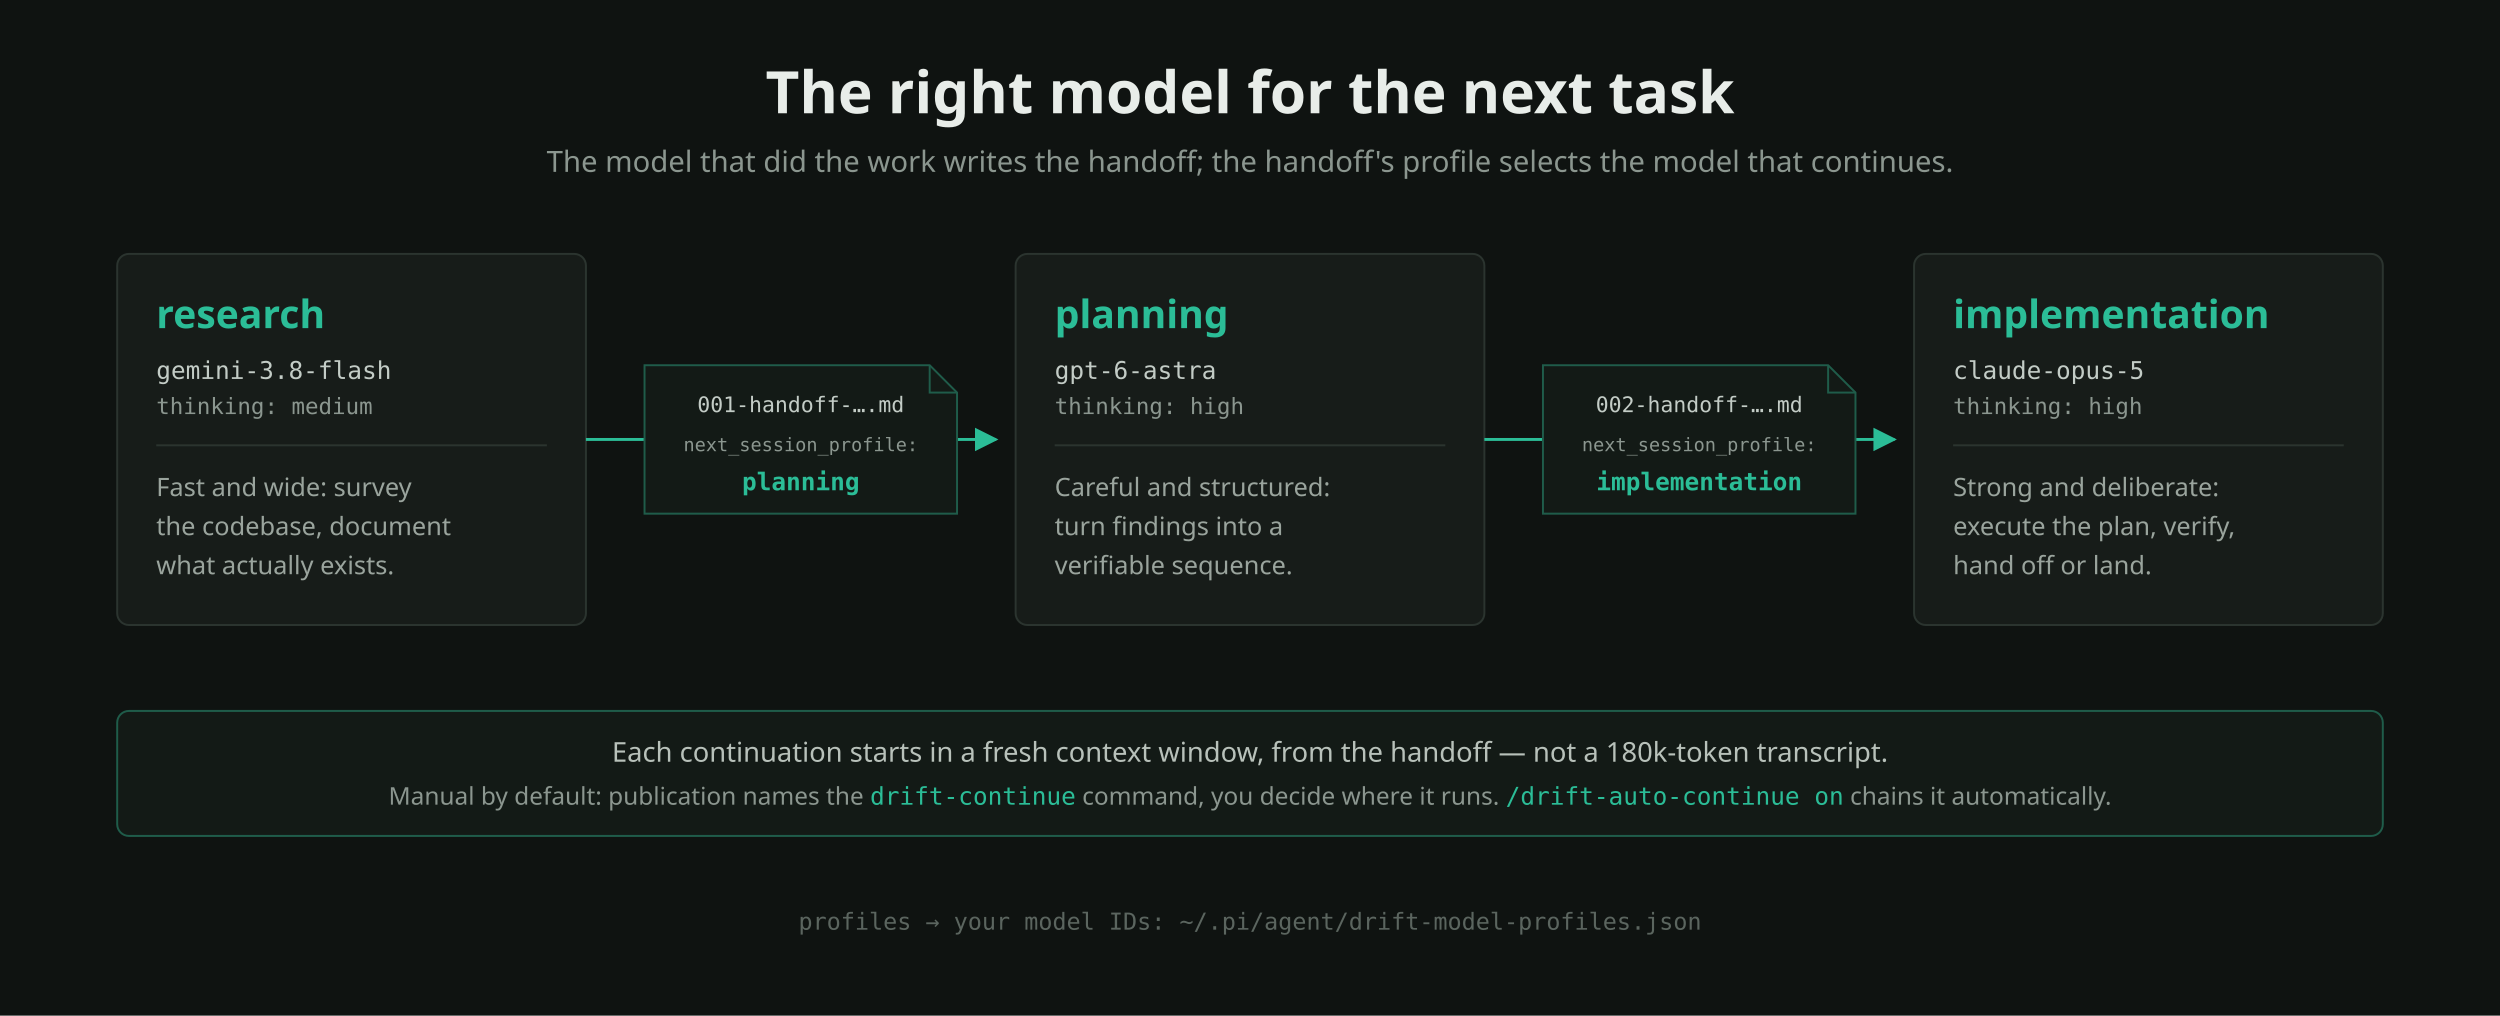
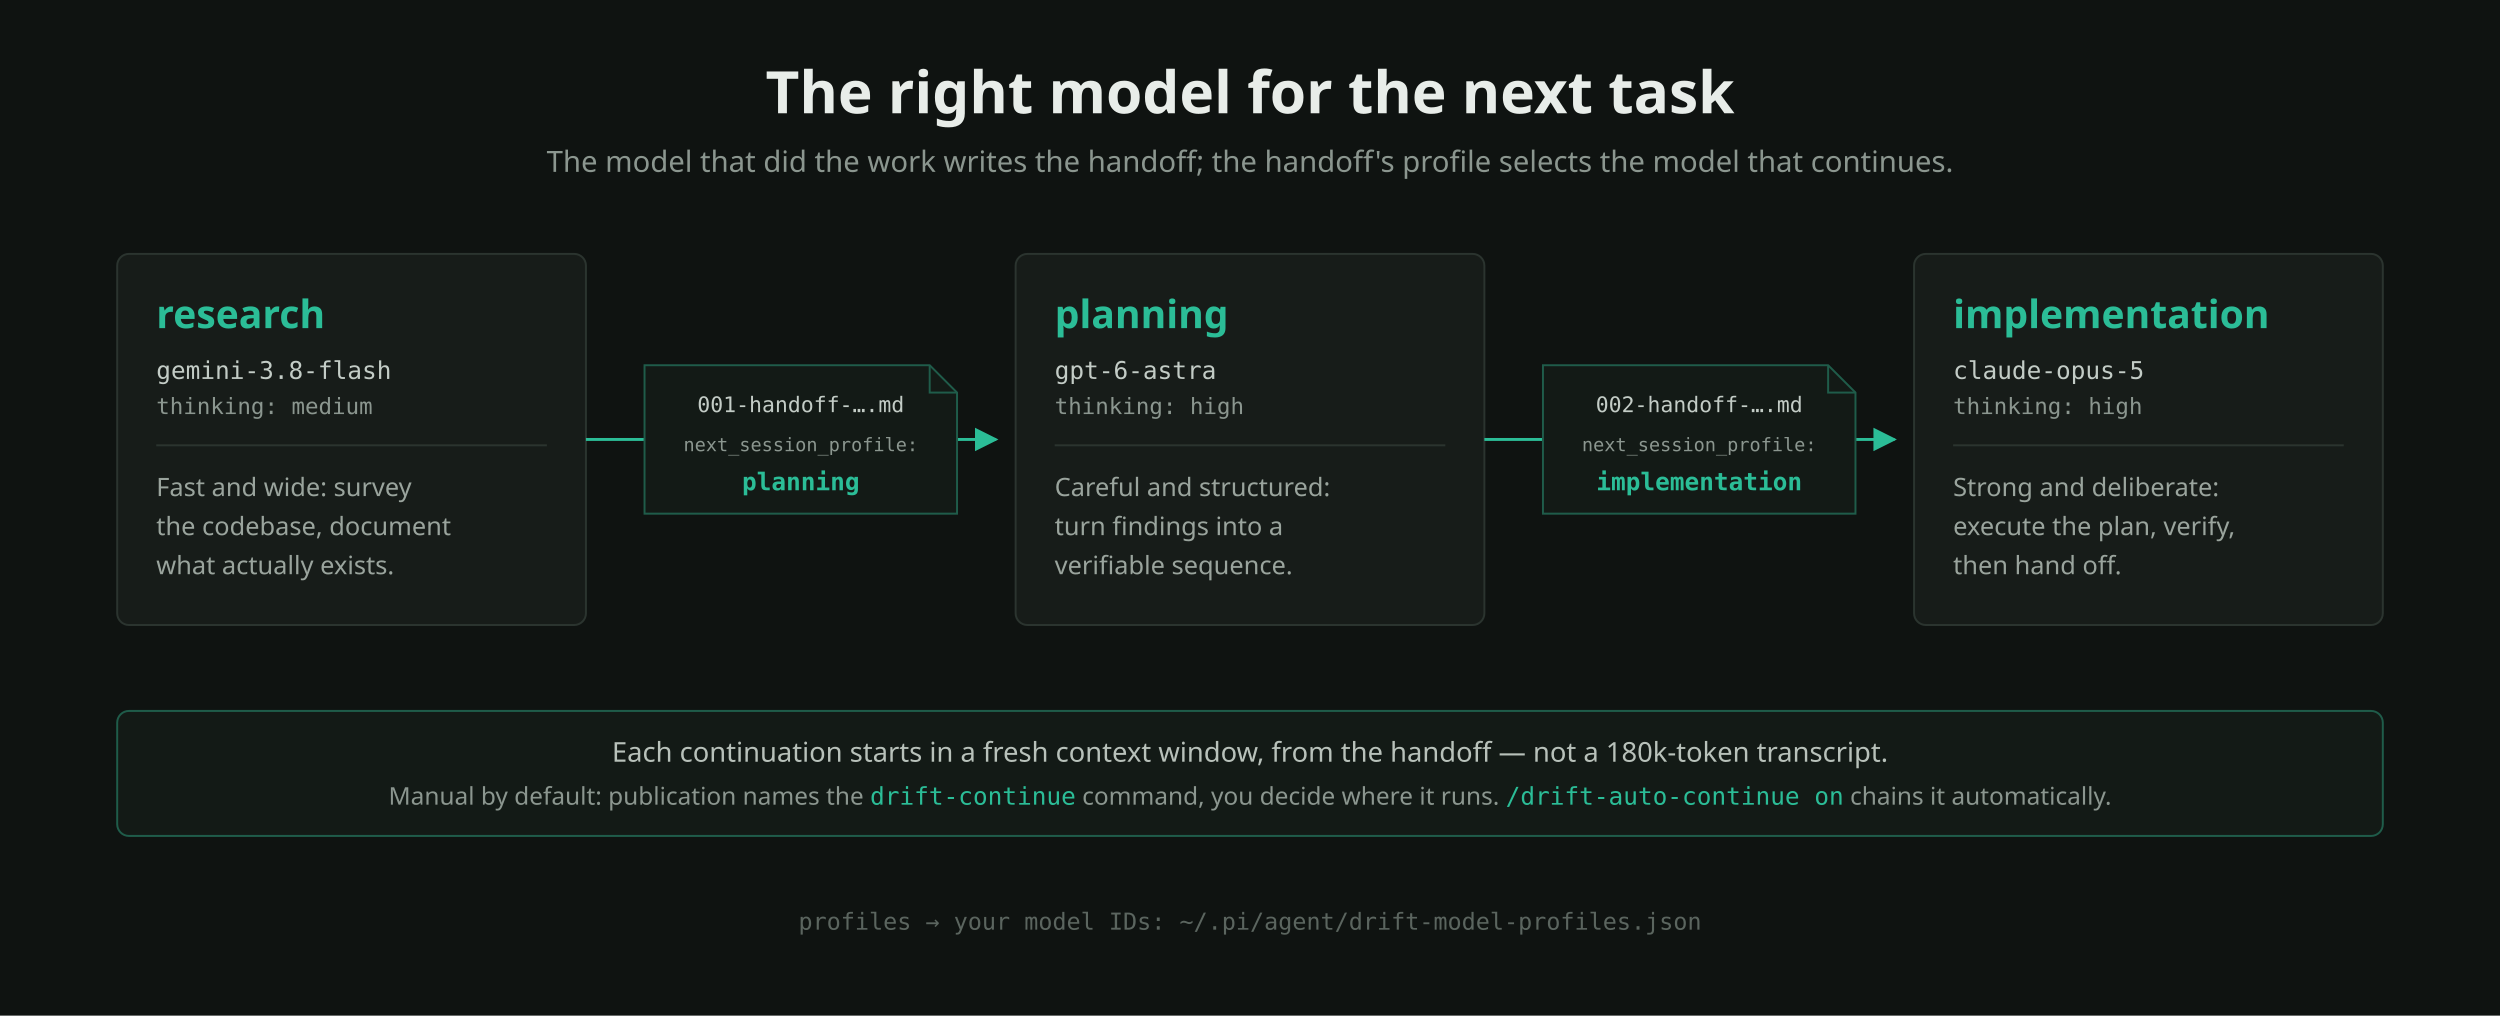
<svg xmlns="http://www.w3.org/2000/svg" viewBox="0 0 1280 520" width="1280" height="520">
  <defs>
    <marker id="arrGreen4" viewBox="0 0 10 10" refX="9" refY="5" markerWidth="8" markerHeight="8" orient="auto-start-reverse">
      <path d="M0,0 L10,5 L0,10 z" fill="#2bbd97" />
    </marker>
  </defs>
  <style>
    .t { font-family: 'Segoe UI', system-ui, -apple-system, sans-serif; }
    .m { font-family: Consolas, 'Cascadia Code', Menlo, monospace; }
    .title { font-size: 30px; font-weight: 600; fill: #e8ede9; }
    .sub { font-size: 15px; fill: #8b968f; }
    .profile { font-size: 20px; font-weight: 600; fill: #2bbd97; }
    .model { font-size: 12.5px; fill: #c3ccc6; }
    .body { font-size: 13px; fill: #9aa49d; }
    .panel { fill: #171c19; stroke: #2b342f; stroke-width: 1; }
    .doc { fill: #131a16; stroke: #1f5c4a; stroke-width: 1; }
  </style>
  <rect width="1280" height="520" fill="#0f1311" />
  <text class="t title" x="640" y="58" text-anchor="middle">The right model for the next task</text>
  <text class="t sub" x="640" y="88" text-anchor="middle">The model that did the work writes the handoff; the handoff's profile selects the model that continues.</text>
  <rect class="panel" x="60" y="130" width="240" height="190" rx="6" />
  <text class="t profile" x="80" y="168">research</text>
  <text class="m model" x="80" y="194">gemini-3.8-flash</text>
  <text class="m" x="80" y="212" font-size="11.5" fill="#8b968f">thinking: medium</text>
  <line x1="80" y1="228" x2="280" y2="228" stroke="#2b342f" stroke-width="1" />
  <text class="t body" x="80" y="254">Fast and wide: survey</text>
  <text class="t body" x="80" y="274">the codebase, document</text>
  <text class="t body" x="80" y="294">what actually exists.</text>
  <line x1="300" y1="225" x2="510" y2="225" stroke="#2bbd97" stroke-width="1.5" marker-end="url(#arrGreen4)" />
  <path class="doc" d="M 330 187 H 476 L 490 201 V 263 H 330 Z" />
  <path d="M 476 187 V 201 H 490" fill="none" stroke="#1f5c4a" stroke-width="1" />
  <text class="m" x="410" y="211" font-size="11" fill="#c3ccc6" text-anchor="middle">001-handoff-….md</text>
  <text class="m" x="410" y="231" font-size="9.5" fill="#8b968f" text-anchor="middle">next_session_profile:</text>
  <text class="m" x="410" y="251" font-size="12.5" font-weight="600" fill="#2bbd97" text-anchor="middle">planning</text>
  <rect class="panel" x="520" y="130" width="240" height="190" rx="6" />
  <text class="t profile" x="540" y="168">planning</text>
  <text class="m model" x="540" y="194">gpt-6-astra</text>
  <text class="m" x="540" y="212" font-size="11.5" fill="#8b968f">thinking: high</text>
  <line x1="540" y1="228" x2="740" y2="228" stroke="#2b342f" stroke-width="1" />
  <text class="t body" x="540" y="254">Careful and structured:</text>
  <text class="t body" x="540" y="274">turn findings into a</text>
  <text class="t body" x="540" y="294">verifiable sequence.</text>
  <line x1="760" y1="225" x2="970" y2="225" stroke="#2bbd97" stroke-width="1.5" marker-end="url(#arrGreen4)" />
  <path class="doc" d="M 790 187 H 936 L 950 201 V 263 H 790 Z" />
  <path d="M 936 187 V 201 H 950" fill="none" stroke="#1f5c4a" stroke-width="1" />
  <text class="m" x="870" y="211" font-size="11" fill="#c3ccc6" text-anchor="middle">002-handoff-….md</text>
  <text class="m" x="870" y="231" font-size="9.5" fill="#8b968f" text-anchor="middle">next_session_profile:</text>
  <text class="m" x="870" y="251" font-size="12.5" font-weight="600" fill="#2bbd97" text-anchor="middle">implementation</text>
  <rect class="panel" x="980" y="130" width="240" height="190" rx="6" />
  <text class="t profile" x="1000" y="168">implementation</text>
  <text class="m model" x="1000" y="194">claude-opus-5</text>
  <text class="m" x="1000" y="212" font-size="11.5" fill="#8b968f">thinking: high</text>
  <line x1="1000" y1="228" x2="1200" y2="228" stroke="#2b342f" stroke-width="1" />
  <text class="t body" x="1000" y="254">Strong and deliberate:</text>
  <text class="t body" x="1000" y="274">execute the plan, verify,</text>
-   <text class="t body" x="1000" y="294">hand off or land.</text>
+   <text class="t body" x="1000" y="294">then hand off.</text>
  <rect x="60" y="364" width="1160" height="64" rx="6" fill="#131a16" stroke="#1f5c4a" stroke-width="1" />
  <text class="t" x="640" y="390" text-anchor="middle" font-size="14" fill="#b8c1ba">Each continuation starts in a fresh context window, from the handoff — not a 180k-token transcript.</text>
  <text class="t" x="640" y="412" text-anchor="middle" font-size="12.5" fill="#8b968f">Manual by default: publication names the <tspan class="m" fill="#2bbd97">drift-continue</tspan> command, you decide where it runs. <tspan class="m" fill="#2bbd97">/drift-auto-continue on</tspan> chains it automatically.</text>
  <text class="m" x="640" y="476" text-anchor="middle" font-size="12" fill="#5b655f">profiles → your model IDs: ~/.pi/agent/drift-model-profiles.json</text>
</svg>
